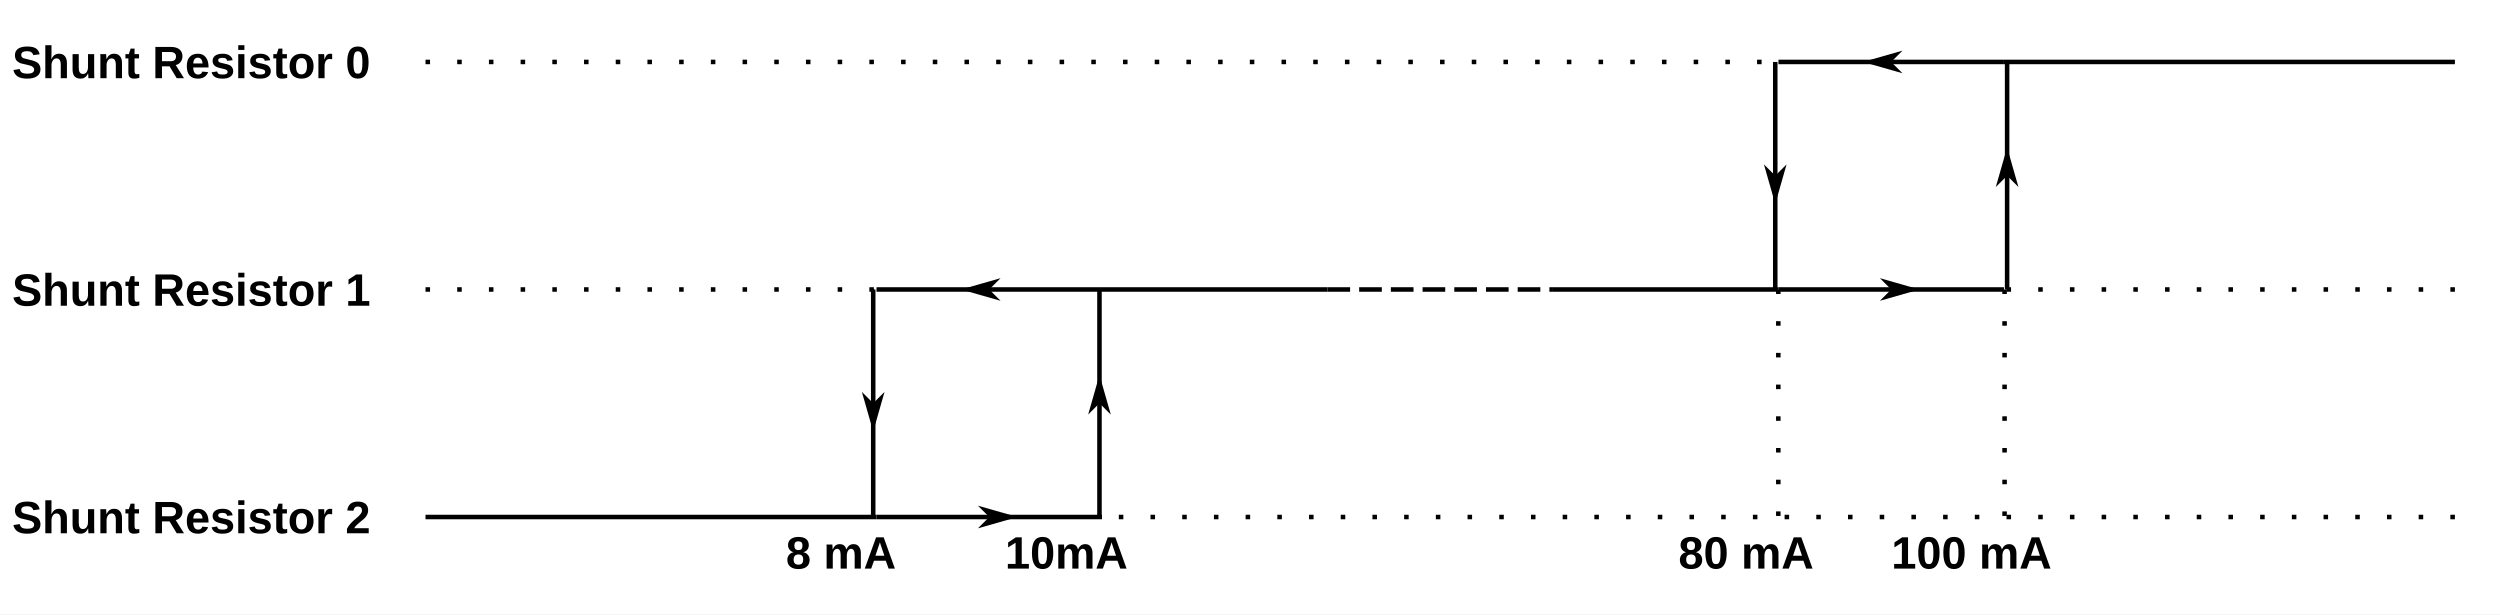
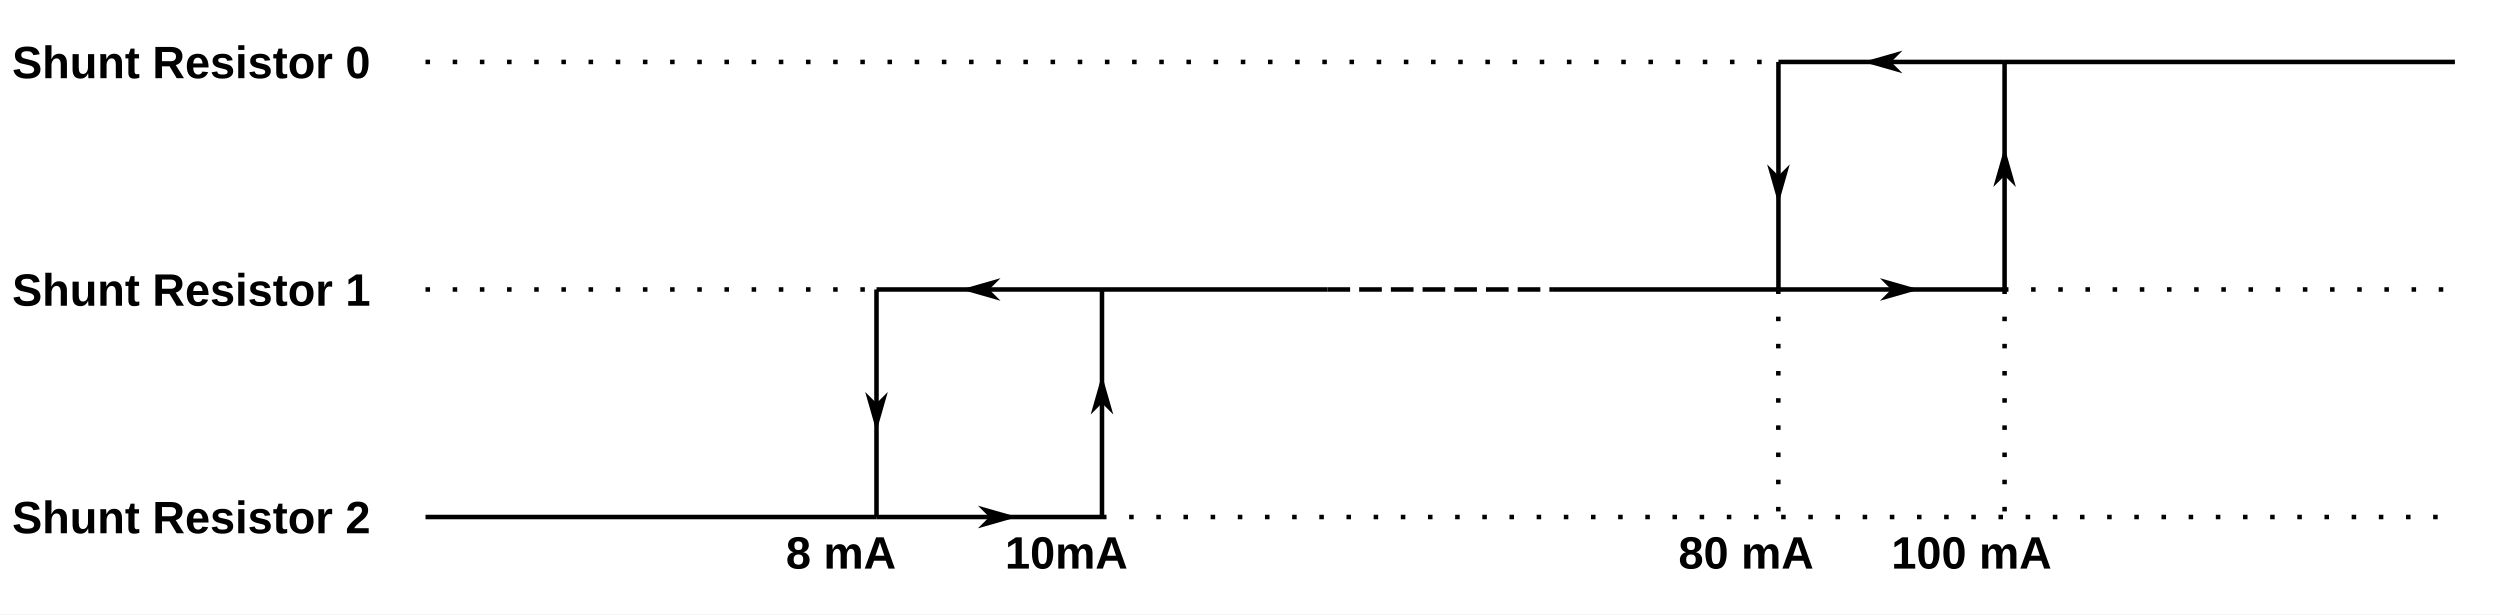
<svg xmlns="http://www.w3.org/2000/svg" width="277.175mm" height="68.106mm" viewBox="0 0 277.175 68.106" version="1.1" id="svg5">
  <defs id="defs2">
    <marker style="overflow:visible" id="marker2649" refX="0" refY="0" orient="auto" markerWidth="8.75" markerHeight="5" viewBox="0 0 8.75 5" preserveAspectRatio="xMidYMid">
      <path style="fill:context-stroke;fill-rule:evenodd;stroke:none;stroke-width:0.5" d="M 0,0 -2.5,2.5 6.25,0 -2.5,-2.5 Z" id="path2647" />
    </marker>
    <marker style="overflow:visible" id="marker2649-3" refX="0" refY="0" orient="auto" markerWidth="8.75" markerHeight="5" viewBox="0 0 8.75 5" preserveAspectRatio="xMidYMid">
      <path style="fill:context-stroke;fill-rule:evenodd;stroke:none;stroke-width:0.5" d="M 0,0 -2.5,2.5 6.25,0 -2.5,-2.5 Z" id="path2647-0" />
    </marker>
    <marker style="overflow:visible" id="marker2649-1" refX="0" refY="0" orient="auto" markerWidth="8.75" markerHeight="5" viewBox="0 0 8.75 5" preserveAspectRatio="xMidYMid">
      <path style="fill:context-stroke;fill-rule:evenodd;stroke:none;stroke-width:0.5" d="M 0,0 -2.5,2.5 6.25,0 -2.5,-2.5 Z" id="path2647-5" />
    </marker>
    <marker style="overflow:visible" id="marker2649-33" refX="0" refY="0" orient="auto" markerWidth="8.75" markerHeight="5" viewBox="0 0 8.75 5" preserveAspectRatio="xMidYMid">
      <path style="fill:context-stroke;fill-rule:evenodd;stroke:none;stroke-width:0.5" d="M 0,0 -2.5,2.5 6.25,0 -2.5,-2.5 Z" id="path2647-7" />
    </marker>
    <marker style="overflow:visible" id="marker2649-3-7" refX="0" refY="0" orient="auto" markerWidth="8.75" markerHeight="5" viewBox="0 0 8.75 5" preserveAspectRatio="xMidYMid">
      <path style="fill:context-stroke;fill-rule:evenodd;stroke:none;stroke-width:0.5" d="M 0,0 -2.5,2.5 6.25,0 -2.5,-2.5 Z" id="path2647-0-3" />
    </marker>
    <marker style="overflow:visible" id="marker2649-1-2" refX="0" refY="0" orient="auto" markerWidth="8.75" markerHeight="5" viewBox="0 0 8.75 5" preserveAspectRatio="xMidYMid">
      <path style="fill:context-stroke;fill-rule:evenodd;stroke:none;stroke-width:0.5" d="M 0,0 -2.5,2.5 6.25,0 -2.5,-2.5 Z" id="path2647-5-5" />
    </marker>
  </defs>
  <g id="layer1">
    <rect style="fill:#ffffff;fill-opacity:1;stroke-width:0.085;stroke-dasharray:0.085, 0.513" id="rect544" width="277.175" height="68.106" x="0" y="0" ry="0" />
    <path style="fill:none;fill-opacity:1;stroke:#000000;stroke-width:0.502;stroke-dasharray:none;stroke-opacity:1" d="M 47.177,57.321 H 72.177 97.177" id="path292" />
    <path style="fill:none;fill-opacity:1;stroke:#000000;stroke-width:0.502;stroke-dasharray:none;stroke-opacity:1;marker-mid:url(#marker2649)" d="M 97.177,57.321 H 109.677 122.176" id="path292-8-0" />
    <path style="fill:none;fill-opacity:1;stroke:#000000;stroke-width:0.502;stroke-dasharray:none;stroke-opacity:1;marker-mid:url(#marker2649-3)" d="M 122.176,32.095 H 109.677 97.177" id="path292-8-0-8" />
-     <path style="fill:none;fill-opacity:1;stroke:#000000;stroke-width:0.502;stroke-dasharray:none;stroke-opacity:1;marker-mid:url(#marker2649)" d="M 96.812,32.095 V 44.708 57.321" id="path292-1" />
-     <path style="fill:none;fill-opacity:1;stroke:#000000;stroke-width:0.502;stroke-dasharray:none;stroke-opacity:1;marker-mid:url(#marker2649-1)" d="M 121.899,57.321 V 44.708 32.095" id="path292-1-5" />
+     <path style="fill:none;fill-opacity:1;stroke:#000000;stroke-width:0.502;stroke-dasharray:none;stroke-opacity:1;marker-mid:url(#marker2649)" d="M 97.177,32.095 V 44.708 57.321" id="path292-1" />
+     <path style="fill:none;fill-opacity:1;stroke:#000000;stroke-width:0.502;stroke-dasharray:none;stroke-opacity:1;marker-mid:url(#marker2649-1)" d="M 122.177,57.321 V 44.708 32.095" id="path292-1-5" />
    <path style="fill:none;fill-opacity:1;stroke:#000000;stroke-width:0.502;stroke-dasharray:none;stroke-opacity:1" d="m 122.176,32.095 h 12.5 12.5" id="path292-6" />
-     <path style="fill:none;fill-opacity:1;stroke:#000000;stroke-width:0.502;stroke-dasharray:0.502, 3.013;stroke-dashoffset:0;stroke-opacity:1" d="M 272.175,57.321 H 197.176 122.176" id="path292-6-5" />
-     <path style="fill:none;fill-opacity:1;stroke:#000000;stroke-width:0.502;stroke-dasharray:0.502, 3.013;stroke-dashoffset:0;stroke-opacity:1" d="M 47.177,6.868 H 122.176 197.176" id="path292-6-5-0" />
-     <path style="fill:none;fill-opacity:1;stroke:#000000;stroke-width:0.502;stroke-dasharray:0.502, 3.013;stroke-dashoffset:0;stroke-opacity:1" d="M 272.175,32.095 H 247.175 222.175" id="path292-6-5-9" />
-     <path style="fill:none;fill-opacity:1;stroke:#000000;stroke-width:0.502;stroke-dasharray:0.502, 3.013;stroke-dashoffset:0;stroke-opacity:1" d="M 47.177,32.095 H 72.177 97.177" id="path292-6-5-9-7" />
-     <path style="fill:none;fill-opacity:1;stroke:#000000;stroke-width:0.502;stroke-dasharray:0.502, 3.013;stroke-dashoffset:0;stroke-opacity:1" d="M 197.161,32.095 V 44.708 57.321" id="path292-6-5-9-9" />
-     <path style="fill:none;fill-opacity:1;stroke:#000000;stroke-width:0.502;stroke-dasharray:0.502, 3.013;stroke-dashoffset:0;stroke-opacity:1" d="M 222.248,32.095 V 44.708 57.321" id="path292-6-5-9-9-3" />
+     <path style="fill:none;fill-opacity:1;stroke:#000000;stroke-width:0.502;stroke-dasharray:0.502,2.51;stroke-dashoffset:0;stroke-opacity:1" d="m 122.176,57.321 h 74.999 74.999" id="path292-6-5" />
+     <path style="fill:none;fill-opacity:1;stroke:#000000;stroke-width:0.502;stroke-dasharray:0.502,2.511;stroke-dashoffset:0;stroke-opacity:1" d="M 47.177,6.868 H 122.176 197.176" id="path292-6-5-0" />
+     <path style="fill:none;fill-opacity:1;stroke:#000000;stroke-width:0.502;stroke-dasharray:0.502, 2.511;stroke-dashoffset:0;stroke-opacity:1" d="M 222.175,32.095 H 247.175 272.175" id="path292-6-5-9" />
+     <path style="fill:none;fill-opacity:1;stroke:#000000;stroke-width:0.502;stroke-dasharray:0.502,2.511;stroke-dashoffset:0;stroke-opacity:1" d="M 47.177,32.095 H 72.177 97.177" id="path292-6-5-9-7" />
+     <path style="fill:none;fill-opacity:1;stroke:#000000;stroke-width:0.502;stroke-dasharray:0.502,2.511;stroke-dashoffset:0;stroke-opacity:1" d="M 197.161,32.095 V 44.708 57.321" id="path292-6-5-9-9" />
+     <path style="fill:none;fill-opacity:1;stroke:#000000;stroke-width:0.502;stroke-dasharray:0.502,2.511;stroke-dashoffset:0;stroke-opacity:1" d="M 222.248,32.095 V 44.708 57.321" id="path292-6-5-9-9-3" />
    <path style="fill:none;fill-opacity:1;stroke:#000000;stroke-width:0.502;stroke-dasharray:2.511, 1.004;stroke-dashoffset:0;stroke-opacity:1" d="m 147.176,32.095 h 12.5 12.5" id="path292-6-6" />
    <path style="fill:none;fill-opacity:1;stroke:#000000;stroke-width:0.502;stroke-dasharray:none;stroke-opacity:1" d="m 172.176,32.095 h 12.5 12.5" id="path292-6-7" />
    <path style="fill:none;fill-opacity:1;stroke:#000000;stroke-width:0.502;stroke-dasharray:none;stroke-opacity:1" d="M 222.175,6.868 H 247.175 272.175" id="path292-6-1" />
    <path style="fill:none;fill-opacity:1;stroke:#000000;stroke-width:0.502;stroke-dasharray:none;stroke-opacity:1;marker-mid:url(#marker2649-33)" d="m 197.176,32.095 h 12.5 12.5" id="path292-8-0-3" />
    <path style="fill:none;fill-opacity:1;stroke:#000000;stroke-width:0.502;stroke-dasharray:none;stroke-opacity:1;marker-mid:url(#marker2649-3-7)" d="M 222.175,6.868 H 209.676 197.176" id="path292-8-0-8-4" />
-     <path style="fill:none;fill-opacity:1;stroke:#000000;stroke-width:0.502;stroke-dasharray:none;stroke-opacity:1;marker-mid:url(#marker2649-33)" d="M 196.822,6.868 V 19.481 32.094" id="path292-1-0" />
-     <path style="fill:none;fill-opacity:1;stroke:#000000;stroke-width:0.502;stroke-dasharray:none;stroke-opacity:1;marker-mid:url(#marker2649-1-2)" d="M 222.529,32.094 V 19.481 6.868" id="path292-1-5-6" />
+     <path style="fill:none;fill-opacity:1;stroke:#000000;stroke-width:0.502;stroke-dasharray:none;stroke-opacity:1;marker-mid:url(#marker2649-33)" d="M 197.176,6.868 V 19.481 32.094" id="path292-1-0" />
+     <path style="fill:none;fill-opacity:1;stroke:#000000;stroke-width:0.502;stroke-dasharray:none;stroke-opacity:1;marker-mid:url(#marker2649-1-2)" d="M 222.248,32.094 V 19.481 6.868" id="path292-1-5-6" />
    <text xml:space="preserve" style="font-style:normal;font-variant:normal;font-weight:bold;font-stretch:normal;font-size:5.022px;font-family:Arial;-inkscape-font-specification:'Arial Bold';text-align:center;text-anchor:middle;fill:#000000;fill-opacity:1;stroke:#000000;stroke-width:0.502;stroke-dasharray:none;stroke-dashoffset:0;stroke-opacity:1" x="97.155" y="62.762" id="text5815" transform="scale(0.995523,1.004497)">
      <tspan id="tspan5813" style="font-style:normal;font-variant:normal;font-weight:bold;font-stretch:normal;font-size:5.022px;font-family:Arial;-inkscape-font-specification:'Arial Bold';fill:#000000;fill-opacity:1;stroke:none;stroke-width:0.502;stroke-dasharray:none;stroke-dashoffset:0;stroke-opacity:1" x="97.155" y="62.762">8 mA</tspan>
    </text>
    <text xml:space="preserve" style="font-style:normal;font-variant:normal;font-weight:bold;font-stretch:normal;font-size:5.022px;font-family:Arial;-inkscape-font-specification:'Arial Bold';text-align:center;text-anchor:middle;fill:#000000;fill-opacity:1;stroke:#000000;stroke-width:0.502;stroke-dasharray:none;stroke-dashoffset:0;stroke-opacity:1" x="24.795" y="58.86" id="text5815-1" transform="scale(0.995523,1.004497)">
      <tspan id="tspan5813-2" style="font-style:normal;font-variant:normal;font-weight:bold;font-stretch:normal;font-size:5.022px;font-family:Arial;-inkscape-font-specification:'Arial Bold';fill:#000000;fill-opacity:1;stroke:none;stroke-width:0.502;stroke-dasharray:none;stroke-dashoffset:0;stroke-opacity:1" x="24.795" y="58.86">Shunt Resistor 2</tspan>
    </text>
    <text xml:space="preserve" style="font-style:normal;font-variant:normal;font-weight:bold;font-stretch:normal;font-size:5.022px;font-family:Arial;-inkscape-font-specification:'Arial Bold';text-align:center;text-anchor:middle;fill:#000000;fill-opacity:1;stroke:#000000;stroke-width:0.502;stroke-dasharray:none;stroke-dashoffset:0;stroke-opacity:1" x="24.795" y="33.748" id="text5815-1-3" transform="scale(0.995523,1.004497)">
      <tspan id="tspan5813-2-9" style="font-style:normal;font-variant:normal;font-weight:bold;font-stretch:normal;font-size:5.022px;font-family:Arial;-inkscape-font-specification:'Arial Bold';fill:#000000;fill-opacity:1;stroke:none;stroke-width:0.502;stroke-dasharray:none;stroke-dashoffset:0;stroke-opacity:1" x="24.795" y="33.748">Shunt Resistor 1</tspan>
    </text>
    <text xml:space="preserve" style="font-style:normal;font-variant:normal;font-weight:bold;font-stretch:normal;font-size:5.022px;font-family:Arial;-inkscape-font-specification:'Arial Bold';text-align:center;text-anchor:middle;fill:#000000;fill-opacity:1;stroke:#000000;stroke-width:0.502;stroke-dasharray:none;stroke-dashoffset:0;stroke-opacity:1" x="24.795" y="8.634" id="text5815-1-5" transform="scale(0.995523,1.004497)">
      <tspan style="font-style:normal;font-variant:normal;font-weight:bold;font-stretch:normal;font-size:5.022px;font-family:Arial;-inkscape-font-specification:'Arial Bold';fill:#000000;fill-opacity:1;stroke:none;stroke-width:0.502;stroke-dasharray:none;stroke-dashoffset:0;stroke-opacity:1" x="24.795" y="8.634" id="tspan6184">Shunt Resistor 0</tspan>
    </text>
    <text xml:space="preserve" style="font-style:normal;font-variant:normal;font-weight:bold;font-stretch:normal;font-size:5.022px;font-family:Arial;-inkscape-font-specification:'Arial Bold';text-align:center;text-anchor:middle;fill:#000000;fill-opacity:1;stroke:#000000;stroke-width:0.502;stroke-dasharray:none;stroke-dashoffset:0;stroke-opacity:1" x="122.259" y="62.762" id="text5815-3" transform="scale(0.995523,1.004497)">
      <tspan id="tspan5813-7" style="font-style:normal;font-variant:normal;font-weight:bold;font-stretch:normal;font-size:5.022px;font-family:Arial;-inkscape-font-specification:'Arial Bold';fill:#000000;fill-opacity:1;stroke:none;stroke-width:0.502;stroke-dasharray:none;stroke-dashoffset:0;stroke-opacity:1" x="122.259" y="62.762">10mA</tspan>
    </text>
    <text xml:space="preserve" style="font-style:normal;font-variant:normal;font-weight:bold;font-stretch:normal;font-size:5.022px;font-family:Arial;-inkscape-font-specification:'Arial Bold';text-align:center;text-anchor:middle;fill:#000000;fill-opacity:1;stroke:#000000;stroke-width:0.502;stroke-dasharray:none;stroke-dashoffset:0;stroke-opacity:1" x="197.956" y="62.762" id="text5815-9" transform="scale(0.995523,1.004497)">
      <tspan id="tspan5813-5" style="font-style:normal;font-variant:normal;font-weight:bold;font-stretch:normal;font-size:5.022px;font-family:Arial;-inkscape-font-specification:'Arial Bold';fill:#000000;fill-opacity:1;stroke:none;stroke-width:0.502;stroke-dasharray:none;stroke-dashoffset:0;stroke-opacity:1" x="197.956" y="62.762">80 mA</tspan>
    </text>
    <text xml:space="preserve" style="font-style:normal;font-variant:normal;font-weight:bold;font-stretch:normal;font-size:5.022px;font-family:Arial;-inkscape-font-specification:'Arial Bold';text-align:center;text-anchor:middle;fill:#000000;fill-opacity:1;stroke:#000000;stroke-width:0.502;stroke-dasharray:none;stroke-dashoffset:0;stroke-opacity:1" x="223.059" y="62.762" id="text5815-3-7" transform="scale(0.995523,1.004497)">
      <tspan id="tspan5813-7-2" style="font-style:normal;font-variant:normal;font-weight:bold;font-stretch:normal;font-size:5.022px;font-family:Arial;-inkscape-font-specification:'Arial Bold';fill:#000000;fill-opacity:1;stroke:none;stroke-width:0.502;stroke-dasharray:none;stroke-dashoffset:0;stroke-opacity:1" x="223.059" y="62.762">100 mA</tspan>
    </text>
  </g>
</svg>
